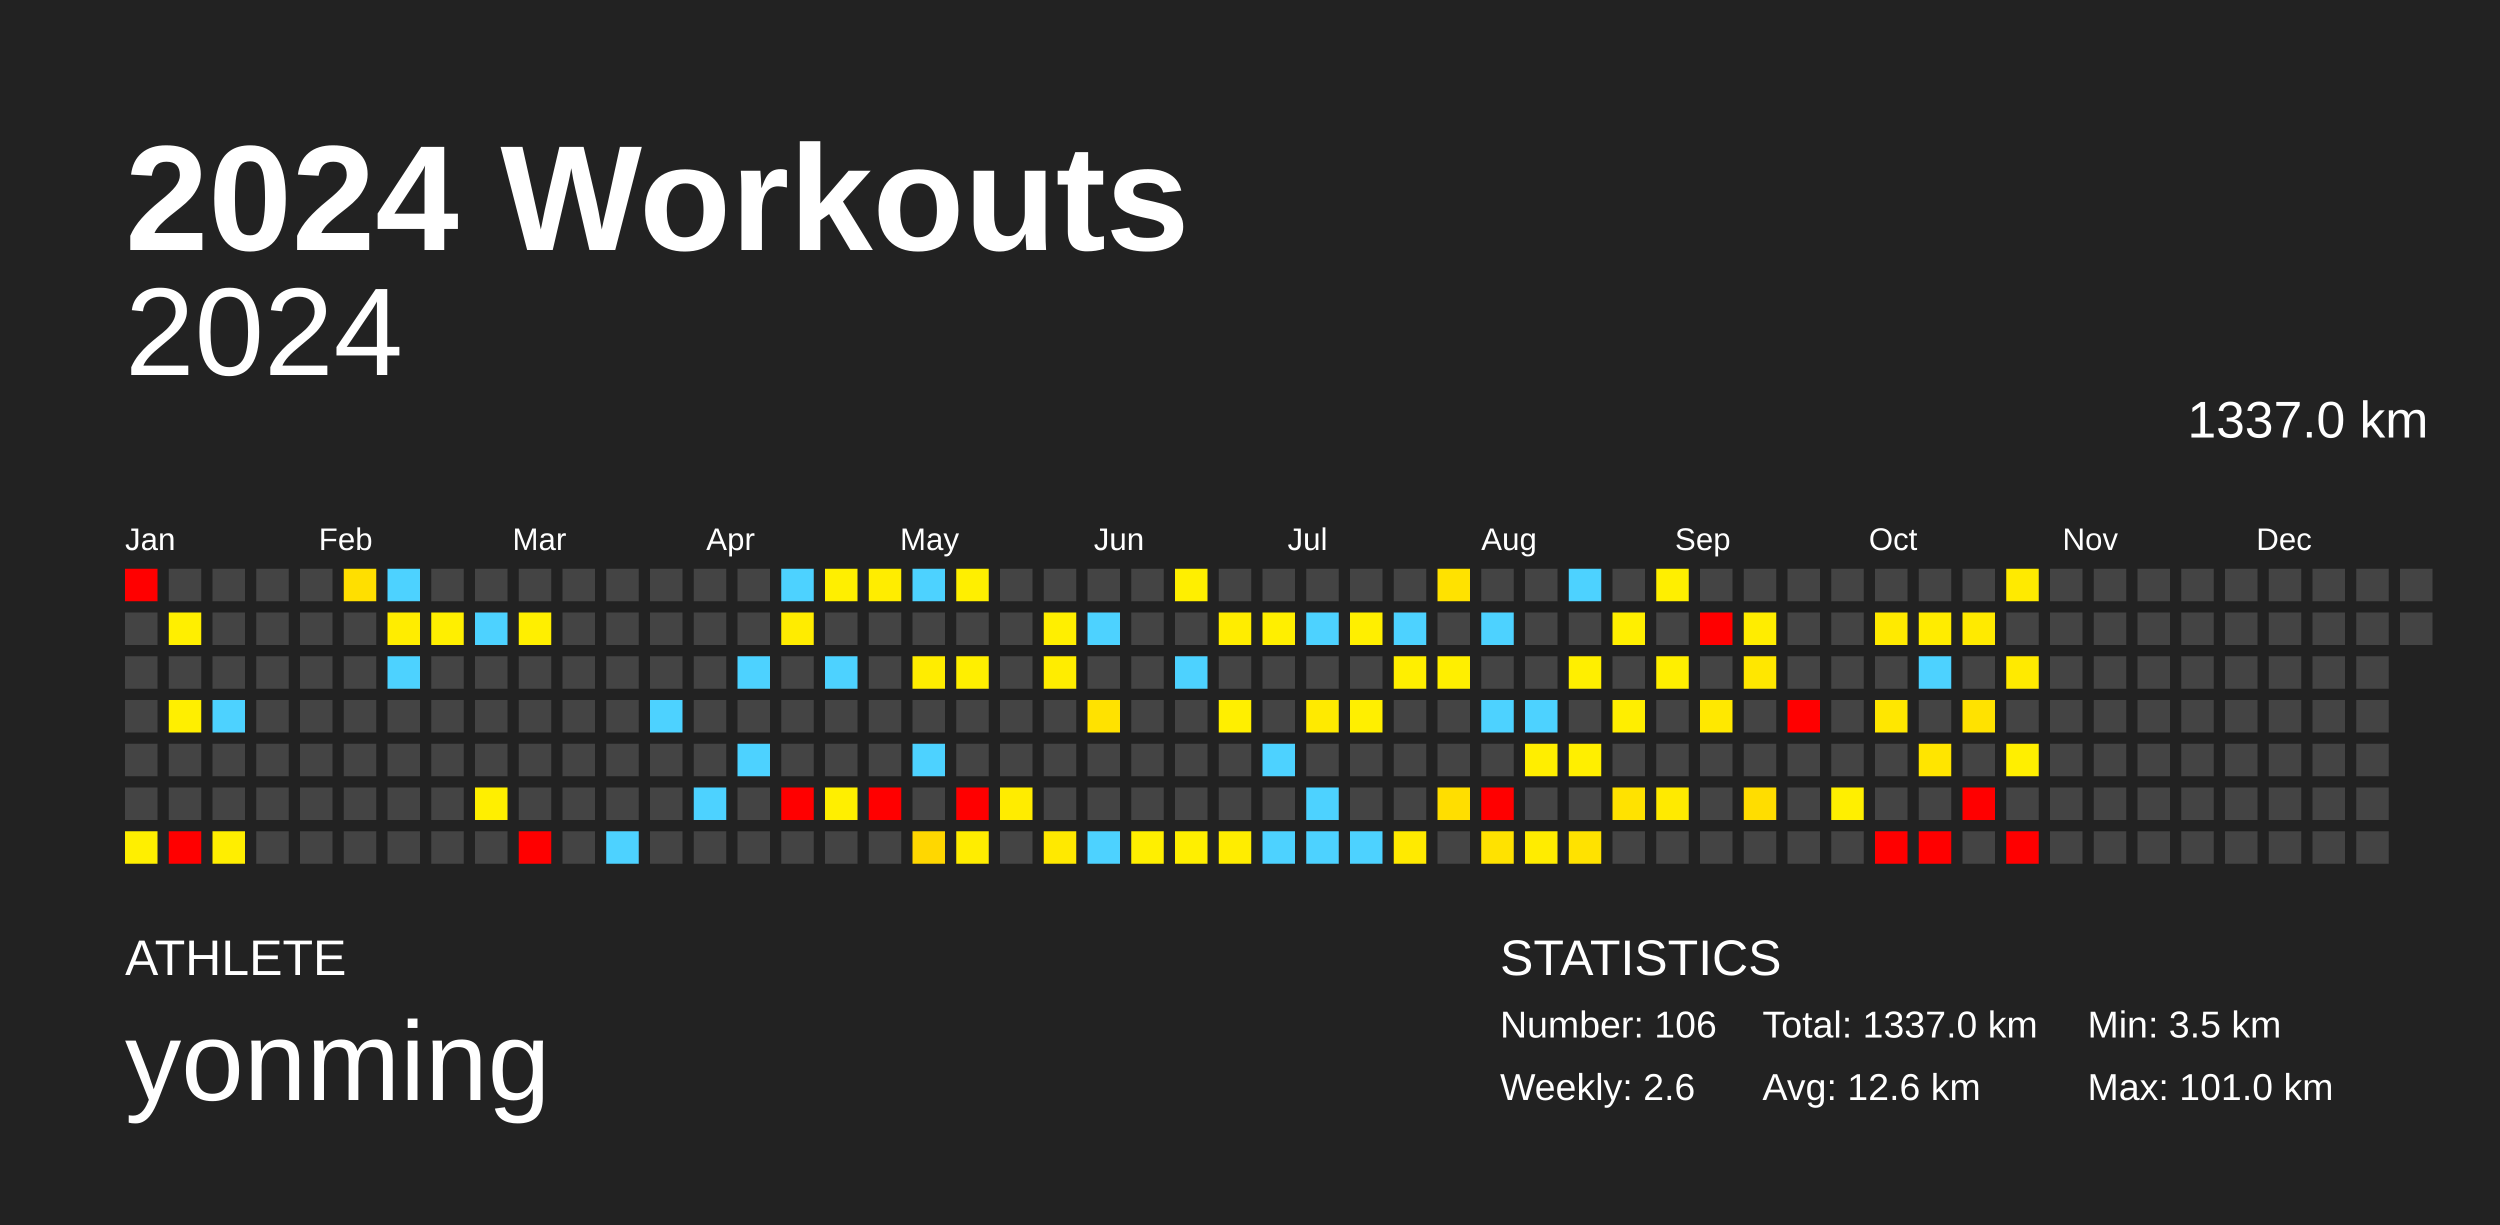
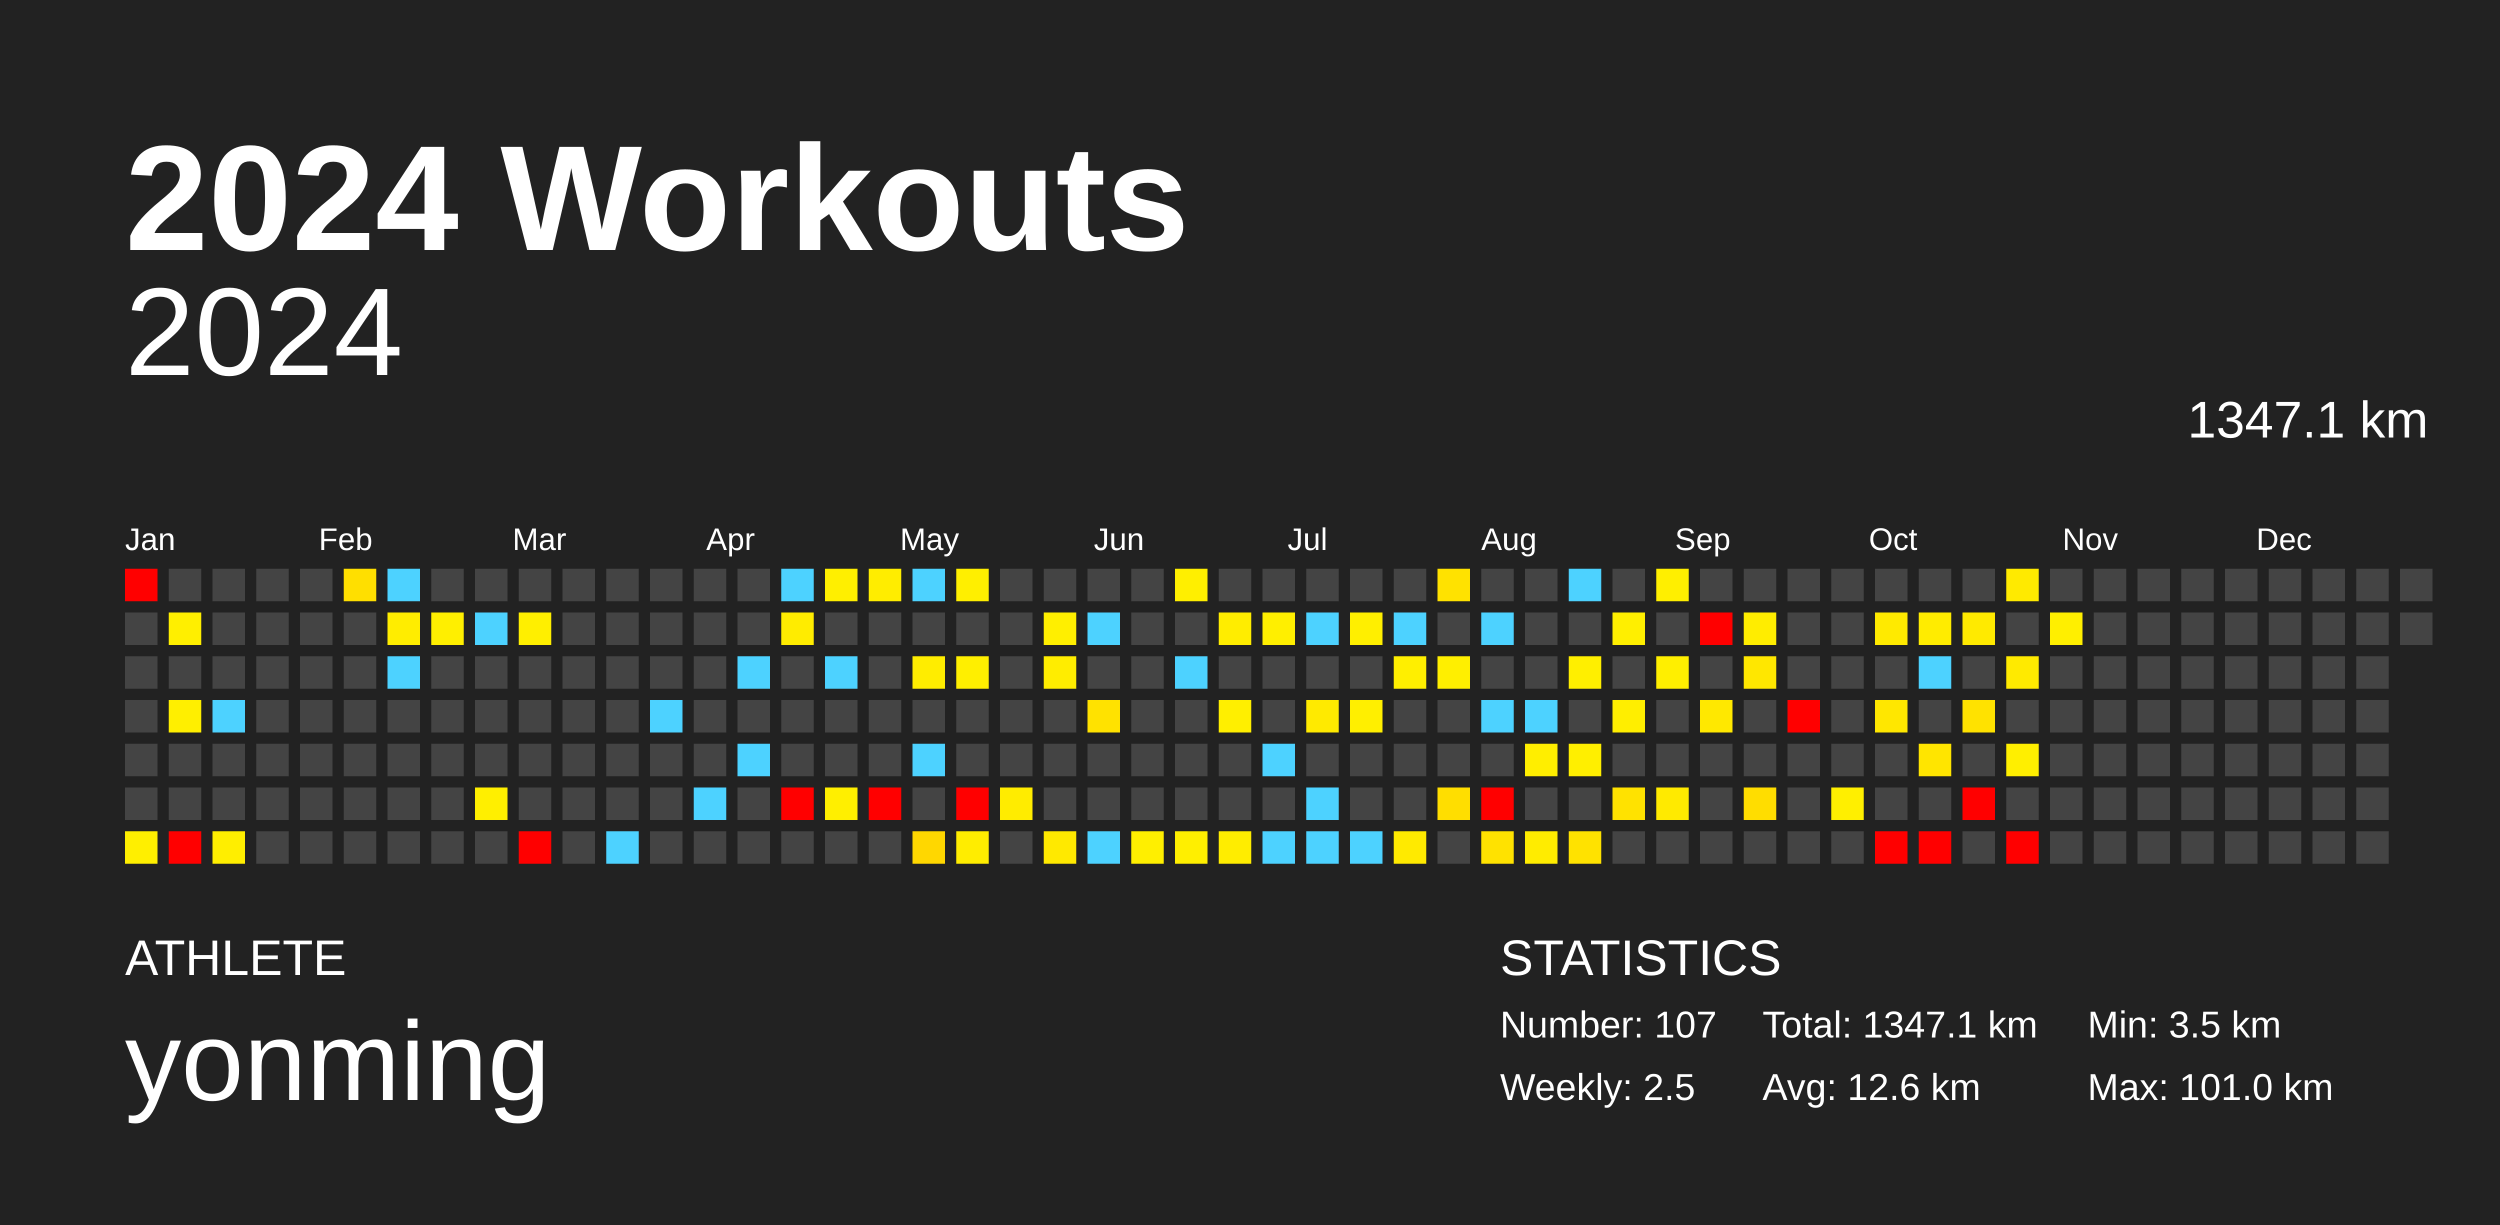
<svg xmlns="http://www.w3.org/2000/svg" baseProfile="full" height="98mm" version="1.1" viewBox="0,0,200,98" width="200mm">
  <defs />
  <rect fill="#222222" height="98" width="200" x="0" y="0" />
  <text fill="#FFFFFF" style="font-size:12px; font-family:Arial; font-weight:bold;" x="10" y="20">2024 Workouts</text>
  <text fill="#FFFFFF" style="font-size:4px; font-family:Arial" x="10" y="78">ATHLETE</text>
  <text fill="#FFFFFF" style="font-size:9px; font-family:Arial" x="10" y="88">yonming</text>
  <text fill="#FFFFFF" style="font-size:4px; font-family:Arial" x="120" y="78">STATISTICS</text>
-   <text fill="#FFFFFF" style="font-size:3px; font-family:Arial" x="120" y="83">Number: 106</text>
-   <text fill="#FFFFFF" style="font-size:3px; font-family:Arial" x="120" y="88">Weekly: 2.6</text>
-   <text fill="#FFFFFF" style="font-size:3px; font-family:Arial" x="141" y="83">Total: 1337.0 km</text>
+   <text fill="#FFFFFF" style="font-size:3px; font-family:Arial" x="120" y="83">Number: 107</text>
+   <text fill="#FFFFFF" style="font-size:3px; font-family:Arial" x="120" y="88">Weekly: 2.5</text>
+   <text fill="#FFFFFF" style="font-size:3px; font-family:Arial" x="141" y="83">Total: 1347.1 km</text>
  <text fill="#FFFFFF" style="font-size:3px; font-family:Arial" x="141" y="88">Avg: 12.6 km</text>
  <text fill="#FFFFFF" style="font-size:3px; font-family:Arial" x="167" y="83">Min: 3.5 km</text>
  <text fill="#FFFFFF" style="font-size:3px; font-family:Arial" x="167" y="88">Max: 101.0 km</text>
  <text alignment-baseline="hanging" fill="#FFFFFF" style="font-size:10.0px; font-family:Arial;" x="10" y="30">2024</text>
-   <text alignment-baseline="hanging" fill="#FFFFFF" style="font-size:4.125px; font-family:Arial;" x="175" y="35">1337.0 km</text>
+   <text alignment-baseline="hanging" fill="#FFFFFF" style="font-size:4.125px; font-family:Arial;" x="175" y="35">1347.1 km</text>
  <text fill="#FFFFFF" style="font-size:2.5px; font-family:Arial" x="10.0" y="44">Jan</text>
  <text fill="#FFFFFF" style="font-size:2.5px; font-family:Arial" x="25.5" y="44">Feb</text>
  <text fill="#FFFFFF" style="font-size:2.5px; font-family:Arial" x="41.0" y="44">Mar</text>
  <text fill="#FFFFFF" style="font-size:2.5px; font-family:Arial" x="56.5" y="44">Apr</text>
  <text fill="#FFFFFF" style="font-size:2.5px; font-family:Arial" x="72.0" y="44">May</text>
  <text fill="#FFFFFF" style="font-size:2.5px; font-family:Arial" x="87.5" y="44">Jun</text>
  <text fill="#FFFFFF" style="font-size:2.5px; font-family:Arial" x="103.0" y="44">Jul</text>
  <text fill="#FFFFFF" style="font-size:2.5px; font-family:Arial" x="118.5" y="44">Aug</text>
  <text fill="#FFFFFF" style="font-size:2.5px; font-family:Arial" x="134.0" y="44">Sep</text>
  <text fill="#FFFFFF" style="font-size:2.5px; font-family:Arial" x="149.5" y="44">Oct</text>
  <text fill="#FFFFFF" style="font-size:2.5px; font-family:Arial" x="165.0" y="44">Nov</text>
  <text fill="#FFFFFF" style="font-size:2.5px; font-family:Arial" x="180.5" y="44">Dec</text>
  <rect fill="red" height="2.6" width="2.6" x="10.0" y="45.5" />
  <rect fill="#444444" height="2.6" width="2.6" x="10.0" y="49.0" />
  <rect fill="#444444" height="2.6" width="2.6" x="10.0" y="52.5" />
  <rect fill="#444444" height="2.6" width="2.6" x="10.0" y="56.0" />
  <rect fill="#444444" height="2.6" width="2.6" x="10.0" y="59.5" />
  <rect fill="#444444" height="2.6" width="2.6" x="10.0" y="63.0" />
  <rect fill="#ffef00" height="2.6" width="2.6" x="10.0" y="66.5" />
  <rect fill="#444444" height="2.6" width="2.6" x="13.5" y="45.5" />
  <rect fill="#ffef00" height="2.6" width="2.6" x="13.5" y="49.0" />
  <rect fill="#444444" height="2.6" width="2.6" x="13.5" y="52.5" />
  <rect fill="#ffef00" height="2.6" width="2.6" x="13.5" y="56.0" />
  <rect fill="#444444" height="2.6" width="2.6" x="13.5" y="59.5" />
  <rect fill="#444444" height="2.6" width="2.6" x="13.5" y="63.0" />
  <rect fill="red" height="2.6" width="2.6" x="13.5" y="66.5" />
  <rect fill="#444444" height="2.6" width="2.6" x="17.0" y="45.5" />
  <rect fill="#444444" height="2.6" width="2.6" x="17.0" y="49.0" />
  <rect fill="#444444" height="2.6" width="2.6" x="17.0" y="52.5" />
  <rect fill="#4dd2ff" height="2.6" width="2.6" x="17.0" y="56.0" />
  <rect fill="#444444" height="2.6" width="2.6" x="17.0" y="59.5" />
  <rect fill="#444444" height="2.6" width="2.6" x="17.0" y="63.0" />
  <rect fill="#ffee00" height="2.6" width="2.6" x="17.0" y="66.5" />
  <rect fill="#444444" height="2.6" width="2.6" x="20.5" y="45.5" />
  <rect fill="#444444" height="2.6" width="2.6" x="20.5" y="49.0" />
  <rect fill="#444444" height="2.6" width="2.6" x="20.5" y="52.5" />
  <rect fill="#444444" height="2.6" width="2.6" x="20.5" y="56.0" />
  <rect fill="#444444" height="2.6" width="2.6" x="20.5" y="59.5" />
  <rect fill="#444444" height="2.6" width="2.6" x="20.5" y="63.0" />
  <rect fill="#444444" height="2.6" width="2.6" x="20.5" y="66.5" />
  <rect fill="#444444" height="2.6" width="2.6" x="24.0" y="45.5" />
  <rect fill="#444444" height="2.6" width="2.6" x="24.0" y="49.0" />
  <rect fill="#444444" height="2.6" width="2.6" x="24.0" y="52.5" />
  <rect fill="#444444" height="2.6" width="2.6" x="24.0" y="56.0" />
  <rect fill="#444444" height="2.6" width="2.6" x="24.0" y="59.5" />
  <rect fill="#444444" height="2.6" width="2.6" x="24.0" y="63.0" />
  <rect fill="#444444" height="2.6" width="2.6" x="24.0" y="66.5" />
  <rect fill="#ffdf00" height="2.6" width="2.6" x="27.5" y="45.5" />
  <rect fill="#444444" height="2.6" width="2.6" x="27.5" y="49.0" />
  <rect fill="#444444" height="2.6" width="2.6" x="27.5" y="52.5" />
  <rect fill="#444444" height="2.6" width="2.6" x="27.5" y="56.0" />
  <rect fill="#444444" height="2.6" width="2.6" x="27.5" y="59.5" />
  <rect fill="#444444" height="2.6" width="2.6" x="27.5" y="63.0" />
  <rect fill="#444444" height="2.6" width="2.6" x="27.5" y="66.5" />
  <rect fill="#4dd2ff" height="2.6" width="2.6" x="31.0" y="45.5" />
  <rect fill="#ffed00" height="2.6" width="2.6" x="31.0" y="49.0" />
  <rect fill="#4dd2ff" height="2.6" width="2.6" x="31.0" y="52.5" />
  <rect fill="#444444" height="2.6" width="2.6" x="31.0" y="56.0" />
  <rect fill="#444444" height="2.6" width="2.6" x="31.0" y="59.5" />
  <rect fill="#444444" height="2.6" width="2.6" x="31.0" y="63.0" />
  <rect fill="#444444" height="2.6" width="2.6" x="31.0" y="66.5" />
  <rect fill="#444444" height="2.6" width="2.6" x="34.5" y="45.5" />
  <rect fill="#ffef00" height="2.6" width="2.6" x="34.5" y="49.0" />
  <rect fill="#444444" height="2.6" width="2.6" x="34.5" y="52.5" />
  <rect fill="#444444" height="2.6" width="2.6" x="34.5" y="56.0" />
  <rect fill="#444444" height="2.6" width="2.6" x="34.5" y="59.5" />
  <rect fill="#444444" height="2.6" width="2.6" x="34.5" y="63.0" />
  <rect fill="#444444" height="2.6" width="2.6" x="34.5" y="66.5" />
  <rect fill="#444444" height="2.6" width="2.6" x="38.0" y="45.5" />
  <rect fill="#4dd2ff" height="2.6" width="2.6" x="38.0" y="49.0" />
  <rect fill="#444444" height="2.6" width="2.6" x="38.0" y="52.5" />
  <rect fill="#444444" height="2.6" width="2.6" x="38.0" y="56.0" />
  <rect fill="#444444" height="2.6" width="2.6" x="38.0" y="59.5" />
  <rect fill="#ffef00" height="2.6" width="2.6" x="38.0" y="63.0" />
  <rect fill="#444444" height="2.6" width="2.6" x="38.0" y="66.5" />
  <rect fill="#444444" height="2.6" width="2.6" x="41.5" y="45.5" />
  <rect fill="#ffef00" height="2.6" width="2.6" x="41.5" y="49.0" />
  <rect fill="#444444" height="2.6" width="2.6" x="41.5" y="52.5" />
  <rect fill="#444444" height="2.6" width="2.6" x="41.5" y="56.0" />
  <rect fill="#444444" height="2.6" width="2.6" x="41.5" y="59.5" />
  <rect fill="#444444" height="2.6" width="2.6" x="41.5" y="63.0" />
  <rect fill="red" height="2.6" width="2.6" x="41.5" y="66.5" />
  <rect fill="#444444" height="2.6" width="2.6" x="45.0" y="45.5" />
  <rect fill="#444444" height="2.6" width="2.6" x="45.0" y="49.0" />
  <rect fill="#444444" height="2.6" width="2.6" x="45.0" y="52.5" />
  <rect fill="#444444" height="2.6" width="2.6" x="45.0" y="56.0" />
  <rect fill="#444444" height="2.6" width="2.6" x="45.0" y="59.5" />
  <rect fill="#444444" height="2.6" width="2.6" x="45.0" y="63.0" />
  <rect fill="#444444" height="2.6" width="2.6" x="45.0" y="66.5" />
  <rect fill="#444444" height="2.6" width="2.6" x="48.5" y="45.5" />
  <rect fill="#444444" height="2.6" width="2.6" x="48.5" y="49.0" />
  <rect fill="#444444" height="2.6" width="2.6" x="48.5" y="52.5" />
  <rect fill="#444444" height="2.6" width="2.6" x="48.5" y="56.0" />
  <rect fill="#444444" height="2.6" width="2.6" x="48.5" y="59.5" />
  <rect fill="#444444" height="2.6" width="2.6" x="48.5" y="63.0" />
  <rect fill="#4dd2ff" height="2.6" width="2.6" x="48.5" y="66.5" />
  <rect fill="#444444" height="2.6" width="2.6" x="52.0" y="45.5" />
  <rect fill="#444444" height="2.6" width="2.6" x="52.0" y="49.0" />
  <rect fill="#444444" height="2.6" width="2.6" x="52.0" y="52.5" />
  <rect fill="#4dd2ff" height="2.6" width="2.6" x="52.0" y="56.0" />
  <rect fill="#444444" height="2.6" width="2.6" x="52.0" y="59.5" />
  <rect fill="#444444" height="2.6" width="2.6" x="52.0" y="63.0" />
  <rect fill="#444444" height="2.6" width="2.6" x="52.0" y="66.5" />
  <rect fill="#444444" height="2.6" width="2.6" x="55.5" y="45.5" />
  <rect fill="#444444" height="2.6" width="2.6" x="55.5" y="49.0" />
  <rect fill="#444444" height="2.6" width="2.6" x="55.5" y="52.5" />
  <rect fill="#444444" height="2.6" width="2.6" x="55.5" y="56.0" />
  <rect fill="#444444" height="2.6" width="2.6" x="55.5" y="59.5" />
  <rect fill="#4dd2ff" height="2.6" width="2.6" x="55.5" y="63.0" />
  <rect fill="#444444" height="2.6" width="2.6" x="55.5" y="66.5" />
  <rect fill="#444444" height="2.6" width="2.6" x="59.0" y="45.5" />
  <rect fill="#444444" height="2.6" width="2.6" x="59.0" y="49.0" />
  <rect fill="#4dd2ff" height="2.6" width="2.6" x="59.0" y="52.5" />
  <rect fill="#444444" height="2.6" width="2.6" x="59.0" y="56.0" />
  <rect fill="#4dd2ff" height="2.6" width="2.6" x="59.0" y="59.5" />
  <rect fill="#444444" height="2.6" width="2.6" x="59.0" y="63.0" />
  <rect fill="#444444" height="2.6" width="2.6" x="59.0" y="66.5" />
  <rect fill="#4dd2ff" height="2.6" width="2.6" x="62.5" y="45.5" />
  <rect fill="#ffec00" height="2.6" width="2.6" x="62.5" y="49.0" />
  <rect fill="#444444" height="2.6" width="2.6" x="62.5" y="52.5" />
  <rect fill="#444444" height="2.6" width="2.6" x="62.5" y="56.0" />
  <rect fill="#444444" height="2.6" width="2.6" x="62.5" y="59.5" />
  <rect fill="red" height="2.6" width="2.6" x="62.5" y="63.0" />
  <rect fill="#444444" height="2.6" width="2.6" x="62.5" y="66.5" />
  <rect fill="#ffef00" height="2.6" width="2.6" x="66.0" y="45.5" />
  <rect fill="#444444" height="2.6" width="2.6" x="66.0" y="49.0" />
  <rect fill="#4dd2ff" height="2.6" width="2.6" x="66.0" y="52.5" />
  <rect fill="#444444" height="2.6" width="2.6" x="66.0" y="56.0" />
  <rect fill="#444444" height="2.6" width="2.6" x="66.0" y="59.5" />
  <rect fill="#ffef00" height="2.6" width="2.6" x="66.0" y="63.0" />
  <rect fill="#444444" height="2.6" width="2.6" x="66.0" y="66.5" />
  <rect fill="#ffed00" height="2.6" width="2.6" x="69.5" y="45.5" />
  <rect fill="#444444" height="2.6" width="2.6" x="69.5" y="49.0" />
  <rect fill="#444444" height="2.6" width="2.6" x="69.5" y="52.5" />
  <rect fill="#444444" height="2.6" width="2.6" x="69.5" y="56.0" />
  <rect fill="#444444" height="2.6" width="2.6" x="69.5" y="59.5" />
  <rect fill="red" height="2.6" width="2.6" x="69.5" y="63.0" />
  <rect fill="#444444" height="2.6" width="2.6" x="69.5" y="66.5" />
  <rect fill="#4dd2ff" height="2.6" width="2.6" x="73.0" y="45.5" />
  <rect fill="#444444" height="2.6" width="2.6" x="73.0" y="49.0" />
  <rect fill="#ffed00" height="2.6" width="2.6" x="73.0" y="52.5" />
  <rect fill="#444444" height="2.6" width="2.6" x="73.0" y="56.0" />
  <rect fill="#4dd2ff" height="2.6" width="2.6" x="73.0" y="59.5" />
  <rect fill="#444444" height="2.6" width="2.6" x="73.0" y="63.0" />
  <rect fill="#ffd700" height="2.6" width="2.6" x="73.0" y="66.5" />
  <rect fill="#ffef00" height="2.6" width="2.6" x="76.5" y="45.5" />
  <rect fill="#444444" height="2.6" width="2.6" x="76.5" y="49.0" />
  <rect fill="#ffef00" height="2.6" width="2.6" x="76.5" y="52.5" />
  <rect fill="#444444" height="2.6" width="2.6" x="76.5" y="56.0" />
  <rect fill="#444444" height="2.6" width="2.6" x="76.5" y="59.5" />
  <rect fill="red" height="2.6" width="2.6" x="76.5" y="63.0" />
  <rect fill="#ffed00" height="2.6" width="2.6" x="76.5" y="66.5" />
  <rect fill="#444444" height="2.6" width="2.6" x="80.0" y="45.5" />
  <rect fill="#444444" height="2.6" width="2.6" x="80.0" y="49.0" />
  <rect fill="#444444" height="2.6" width="2.6" x="80.0" y="52.5" />
  <rect fill="#444444" height="2.6" width="2.6" x="80.0" y="56.0" />
  <rect fill="#444444" height="2.6" width="2.6" x="80.0" y="59.5" />
  <rect fill="#ffec00" height="2.6" width="2.6" x="80.0" y="63.0" />
  <rect fill="#444444" height="2.6" width="2.6" x="80.0" y="66.5" />
  <rect fill="#444444" height="2.6" width="2.6" x="83.5" y="45.5" />
  <rect fill="#ffef00" height="2.6" width="2.6" x="83.5" y="49.0" />
  <rect fill="#ffed00" height="2.6" width="2.6" x="83.5" y="52.5" />
  <rect fill="#444444" height="2.6" width="2.6" x="83.5" y="56.0" />
  <rect fill="#444444" height="2.6" width="2.6" x="83.5" y="59.5" />
  <rect fill="#444444" height="2.6" width="2.6" x="83.5" y="63.0" />
  <rect fill="#ffe900" height="2.6" width="2.6" x="83.5" y="66.5" />
  <rect fill="#444444" height="2.6" width="2.6" x="87.0" y="45.5" />
  <rect fill="#4dd2ff" height="2.6" width="2.6" x="87.0" y="49.0" />
  <rect fill="#444444" height="2.6" width="2.6" x="87.0" y="52.5" />
  <rect fill="#ffe200" height="2.6" width="2.6" x="87.0" y="56.0" />
  <rect fill="#444444" height="2.6" width="2.6" x="87.0" y="59.5" />
  <rect fill="#444444" height="2.6" width="2.6" x="87.0" y="63.0" />
  <rect fill="#4dd2ff" height="2.6" width="2.6" x="87.0" y="66.5" />
  <rect fill="#444444" height="2.6" width="2.6" x="90.5" y="45.5" />
  <rect fill="#444444" height="2.6" width="2.6" x="90.5" y="49.0" />
  <rect fill="#444444" height="2.6" width="2.6" x="90.5" y="52.5" />
  <rect fill="#444444" height="2.6" width="2.6" x="90.5" y="56.0" />
  <rect fill="#444444" height="2.6" width="2.6" x="90.5" y="59.5" />
  <rect fill="#444444" height="2.6" width="2.6" x="90.5" y="63.0" />
  <rect fill="#ffef00" height="2.6" width="2.6" x="90.5" y="66.5" />
  <rect fill="#ffef00" height="2.6" width="2.6" x="94.0" y="45.5" />
  <rect fill="#444444" height="2.6" width="2.6" x="94.0" y="49.0" />
  <rect fill="#4dd2ff" height="2.6" width="2.6" x="94.0" y="52.5" />
  <rect fill="#444444" height="2.6" width="2.6" x="94.0" y="56.0" />
  <rect fill="#444444" height="2.6" width="2.6" x="94.0" y="59.5" />
  <rect fill="#444444" height="2.6" width="2.6" x="94.0" y="63.0" />
  <rect fill="#ffef00" height="2.6" width="2.6" x="94.0" y="66.5" />
  <rect fill="#444444" height="2.6" width="2.6" x="97.5" y="45.5" />
  <rect fill="#ffed00" height="2.6" width="2.6" x="97.5" y="49.0" />
  <rect fill="#444444" height="2.6" width="2.6" x="97.5" y="52.5" />
  <rect fill="#ffef00" height="2.6" width="2.6" x="97.5" y="56.0" />
  <rect fill="#444444" height="2.6" width="2.6" x="97.5" y="59.5" />
  <rect fill="#444444" height="2.6" width="2.6" x="97.5" y="63.0" />
  <rect fill="#ffed00" height="2.6" width="2.6" x="97.5" y="66.5" />
  <rect fill="#444444" height="2.6" width="2.6" x="101.0" y="45.5" />
  <rect fill="#ffef00" height="2.6" width="2.6" x="101.0" y="49.0" />
  <rect fill="#444444" height="2.6" width="2.6" x="101.0" y="52.5" />
  <rect fill="#444444" height="2.6" width="2.6" x="101.0" y="56.0" />
  <rect fill="#4dd2ff" height="2.6" width="2.6" x="101.0" y="59.5" />
  <rect fill="#444444" height="2.6" width="2.6" x="101.0" y="63.0" />
  <rect fill="#4dd2ff" height="2.6" width="2.6" x="101.0" y="66.5" />
  <rect fill="#444444" height="2.6" width="2.6" x="104.5" y="45.5" />
  <rect fill="#4dd2ff" height="2.6" width="2.6" x="104.5" y="49.0" />
  <rect fill="#444444" height="2.6" width="2.6" x="104.5" y="52.5" />
  <rect fill="#ffea00" height="2.6" width="2.6" x="104.5" y="56.0" />
  <rect fill="#444444" height="2.6" width="2.6" x="104.5" y="59.5" />
  <rect fill="#4dd2ff" height="2.6" width="2.6" x="104.5" y="63.0" />
  <rect fill="#4dd2ff" height="2.6" width="2.6" x="104.5" y="66.5" />
  <rect fill="#444444" height="2.6" width="2.6" x="108.0" y="45.5" />
  <rect fill="#ffef00" height="2.6" width="2.6" x="108.0" y="49.0" />
  <rect fill="#444444" height="2.6" width="2.6" x="108.0" y="52.5" />
  <rect fill="#ffef00" height="2.6" width="2.6" x="108.0" y="56.0" />
  <rect fill="#444444" height="2.6" width="2.6" x="108.0" y="59.5" />
  <rect fill="#444444" height="2.6" width="2.6" x="108.0" y="63.0" />
  <rect fill="#4dd2ff" height="2.6" width="2.6" x="108.0" y="66.5" />
  <rect fill="#444444" height="2.6" width="2.6" x="111.5" y="45.5" />
  <rect fill="#4dd2ff" height="2.6" width="2.6" x="111.5" y="49.0" />
  <rect fill="#ffef00" height="2.6" width="2.6" x="111.5" y="52.5" />
  <rect fill="#444444" height="2.6" width="2.6" x="111.5" y="56.0" />
  <rect fill="#444444" height="2.6" width="2.6" x="111.5" y="59.5" />
  <rect fill="#444444" height="2.6" width="2.6" x="111.5" y="63.0" />
  <rect fill="#ffea00" height="2.6" width="2.6" x="111.5" y="66.5" />
  <rect fill="#ffe200" height="2.6" width="2.6" x="115.0" y="45.5" />
  <rect fill="#444444" height="2.6" width="2.6" x="115.0" y="49.0" />
  <rect fill="#ffef00" height="2.6" width="2.6" x="115.0" y="52.5" />
  <rect fill="#444444" height="2.6" width="2.6" x="115.0" y="56.0" />
  <rect fill="#444444" height="2.6" width="2.6" x="115.0" y="59.5" />
  <rect fill="#ffde00" height="2.6" width="2.6" x="115.0" y="63.0" />
  <rect fill="#444444" height="2.6" width="2.6" x="115.0" y="66.5" />
  <rect fill="#444444" height="2.6" width="2.6" x="118.5" y="45.5" />
  <rect fill="#4dd2ff" height="2.6" width="2.6" x="118.5" y="49.0" />
  <rect fill="#444444" height="2.6" width="2.6" x="118.5" y="52.5" />
  <rect fill="#4dd2ff" height="2.6" width="2.6" x="118.5" y="56.0" />
  <rect fill="#444444" height="2.6" width="2.6" x="118.5" y="59.5" />
  <rect fill="red" height="2.6" width="2.6" x="118.5" y="63.0" />
  <rect fill="#ffe200" height="2.6" width="2.6" x="118.5" y="66.5" />
  <rect fill="#444444" height="2.6" width="2.6" x="122.0" y="45.5" />
  <rect fill="#444444" height="2.6" width="2.6" x="122.0" y="49.0" />
  <rect fill="#444444" height="2.6" width="2.6" x="122.0" y="52.5" />
  <rect fill="#4dd2ff" height="2.6" width="2.6" x="122.0" y="56.0" />
  <rect fill="#ffee00" height="2.6" width="2.6" x="122.0" y="59.5" />
  <rect fill="#444444" height="2.6" width="2.6" x="122.0" y="63.0" />
  <rect fill="#ffec00" height="2.6" width="2.6" x="122.0" y="66.5" />
  <rect fill="#4dd2ff" height="2.6" width="2.6" x="125.5" y="45.5" />
  <rect fill="#444444" height="2.6" width="2.6" x="125.5" y="49.0" />
  <rect fill="#ffef00" height="2.6" width="2.6" x="125.5" y="52.5" />
  <rect fill="#444444" height="2.6" width="2.6" x="125.5" y="56.0" />
  <rect fill="#ffef00" height="2.6" width="2.6" x="125.5" y="59.5" />
  <rect fill="#444444" height="2.6" width="2.6" x="125.5" y="63.0" />
  <rect fill="#ffe200" height="2.6" width="2.6" x="125.5" y="66.5" />
  <rect fill="#444444" height="2.6" width="2.6" x="129.0" y="45.5" />
  <rect fill="#ffef00" height="2.6" width="2.6" x="129.0" y="49.0" />
  <rect fill="#444444" height="2.6" width="2.6" x="129.0" y="52.5" />
  <rect fill="#ffee00" height="2.6" width="2.6" x="129.0" y="56.0" />
  <rect fill="#444444" height="2.6" width="2.6" x="129.0" y="59.5" />
  <rect fill="#ffe200" height="2.6" width="2.6" x="129.0" y="63.0" />
  <rect fill="#444444" height="2.6" width="2.6" x="129.0" y="66.5" />
  <rect fill="#ffef00" height="2.6" width="2.6" x="132.5" y="45.5" />
  <rect fill="#444444" height="2.6" width="2.6" x="132.5" y="49.0" />
  <rect fill="#ffef00" height="2.6" width="2.6" x="132.5" y="52.5" />
  <rect fill="#444444" height="2.6" width="2.6" x="132.5" y="56.0" />
  <rect fill="#444444" height="2.6" width="2.6" x="132.5" y="59.5" />
  <rect fill="#ffea00" height="2.6" width="2.6" x="132.5" y="63.0" />
  <rect fill="#444444" height="2.6" width="2.6" x="132.5" y="66.5" />
  <rect fill="#444444" height="2.6" width="2.6" x="136.0" y="45.5" />
  <rect fill="red" height="2.6" width="2.6" x="136.0" y="49.0" />
  <rect fill="#444444" height="2.6" width="2.6" x="136.0" y="52.5" />
  <rect fill="#ffe800" height="2.6" width="2.6" x="136.0" y="56.0" />
  <rect fill="#444444" height="2.6" width="2.6" x="136.0" y="59.5" />
  <rect fill="#444444" height="2.6" width="2.6" x="136.0" y="63.0" />
  <rect fill="#444444" height="2.6" width="2.6" x="136.0" y="66.5" />
  <rect fill="#444444" height="2.6" width="2.6" x="139.5" y="45.5" />
  <rect fill="#ffed00" height="2.6" width="2.6" x="139.5" y="49.0" />
  <rect fill="#ffe700" height="2.6" width="2.6" x="139.5" y="52.5" />
  <rect fill="#444444" height="2.6" width="2.6" x="139.5" y="56.0" />
  <rect fill="#444444" height="2.6" width="2.6" x="139.5" y="59.5" />
  <rect fill="#ffdd00" height="2.6" width="2.6" x="139.5" y="63.0" />
  <rect fill="#444444" height="2.6" width="2.6" x="139.5" y="66.5" />
  <rect fill="#444444" height="2.6" width="2.6" x="143.0" y="45.5" />
  <rect fill="#444444" height="2.6" width="2.6" x="143.0" y="49.0" />
  <rect fill="#444444" height="2.6" width="2.6" x="143.0" y="52.5" />
  <rect fill="red" height="2.6" width="2.6" x="143.0" y="56.0" />
  <rect fill="#444444" height="2.6" width="2.6" x="143.0" y="59.5" />
  <rect fill="#444444" height="2.6" width="2.6" x="143.0" y="63.0" />
  <rect fill="#444444" height="2.6" width="2.6" x="143.0" y="66.5" />
  <rect fill="#444444" height="2.6" width="2.6" x="146.5" y="45.5" />
  <rect fill="#444444" height="2.6" width="2.6" x="146.5" y="49.0" />
  <rect fill="#444444" height="2.6" width="2.6" x="146.5" y="52.5" />
  <rect fill="#444444" height="2.6" width="2.6" x="146.5" y="56.0" />
  <rect fill="#444444" height="2.6" width="2.6" x="146.5" y="59.5" />
  <rect fill="#ffef00" height="2.6" width="2.6" x="146.5" y="63.0" />
  <rect fill="#444444" height="2.6" width="2.6" x="146.5" y="66.5" />
  <rect fill="#444444" height="2.6" width="2.6" x="150.0" y="45.5" />
  <rect fill="#ffea00" height="2.6" width="2.6" x="150.0" y="49.0" />
  <rect fill="#444444" height="2.6" width="2.6" x="150.0" y="52.5" />
  <rect fill="#ffe700" height="2.6" width="2.6" x="150.0" y="56.0" />
  <rect fill="#444444" height="2.6" width="2.6" x="150.0" y="59.5" />
  <rect fill="#444444" height="2.6" width="2.6" x="150.0" y="63.0" />
  <rect fill="red" height="2.6" width="2.6" x="150.0" y="66.5" />
  <rect fill="#444444" height="2.6" width="2.6" x="153.5" y="45.5" />
  <rect fill="#ffec00" height="2.6" width="2.6" x="153.5" y="49.0" />
  <rect fill="#4dd2ff" height="2.6" width="2.6" x="153.5" y="52.5" />
  <rect fill="#444444" height="2.6" width="2.6" x="153.5" y="56.0" />
  <rect fill="#ffe500" height="2.6" width="2.6" x="153.5" y="59.5" />
  <rect fill="#444444" height="2.6" width="2.6" x="153.5" y="63.0" />
  <rect fill="red" height="2.6" width="2.6" x="153.5" y="66.5" />
  <rect fill="#444444" height="2.6" width="2.6" x="157.0" y="45.5" />
  <rect fill="#ffea00" height="2.6" width="2.6" x="157.0" y="49.0" />
  <rect fill="#444444" height="2.6" width="2.6" x="157.0" y="52.5" />
  <rect fill="#ffe200" height="2.6" width="2.6" x="157.0" y="56.0" />
  <rect fill="#444444" height="2.6" width="2.6" x="157.0" y="59.5" />
  <rect fill="red" height="2.6" width="2.6" x="157.0" y="63.0" />
  <rect fill="#444444" height="2.6" width="2.6" x="157.0" y="66.5" />
  <rect fill="#ffea00" height="2.6" width="2.6" x="160.5" y="45.5" />
  <rect fill="#444444" height="2.6" width="2.6" x="160.5" y="49.0" />
  <rect fill="#ffea00" height="2.6" width="2.6" x="160.5" y="52.5" />
  <rect fill="#444444" height="2.6" width="2.6" x="160.5" y="56.0" />
  <rect fill="#ffef00" height="2.6" width="2.6" x="160.5" y="59.5" />
  <rect fill="#444444" height="2.6" width="2.6" x="160.5" y="63.0" />
  <rect fill="red" height="2.6" width="2.6" x="160.5" y="66.5" />
  <rect fill="#444444" height="2.6" width="2.6" x="164.0" y="45.5" />
-   <rect fill="#444444" height="2.6" width="2.6" x="164.0" y="49.0" />
+   <rect fill="#ffef00" height="2.6" width="2.6" x="164.0" y="49.0" />
  <rect fill="#444444" height="2.6" width="2.6" x="164.0" y="52.5" />
  <rect fill="#444444" height="2.6" width="2.6" x="164.0" y="56.0" />
  <rect fill="#444444" height="2.6" width="2.6" x="164.0" y="59.5" />
  <rect fill="#444444" height="2.6" width="2.6" x="164.0" y="63.0" />
  <rect fill="#444444" height="2.6" width="2.6" x="164.0" y="66.5" />
  <rect fill="#444444" height="2.6" width="2.6" x="167.5" y="45.5" />
  <rect fill="#444444" height="2.6" width="2.6" x="167.5" y="49.0" />
  <rect fill="#444444" height="2.6" width="2.6" x="167.5" y="52.5" />
  <rect fill="#444444" height="2.6" width="2.6" x="167.5" y="56.0" />
  <rect fill="#444444" height="2.6" width="2.6" x="167.5" y="59.5" />
  <rect fill="#444444" height="2.6" width="2.6" x="167.5" y="63.0" />
  <rect fill="#444444" height="2.6" width="2.6" x="167.5" y="66.5" />
  <rect fill="#444444" height="2.6" width="2.6" x="171.0" y="45.5" />
  <rect fill="#444444" height="2.6" width="2.6" x="171.0" y="49.0" />
  <rect fill="#444444" height="2.6" width="2.6" x="171.0" y="52.5" />
  <rect fill="#444444" height="2.6" width="2.6" x="171.0" y="56.0" />
  <rect fill="#444444" height="2.6" width="2.6" x="171.0" y="59.5" />
  <rect fill="#444444" height="2.6" width="2.6" x="171.0" y="63.0" />
  <rect fill="#444444" height="2.6" width="2.6" x="171.0" y="66.5" />
  <rect fill="#444444" height="2.6" width="2.6" x="174.5" y="45.5" />
  <rect fill="#444444" height="2.6" width="2.6" x="174.5" y="49.0" />
  <rect fill="#444444" height="2.6" width="2.6" x="174.5" y="52.5" />
  <rect fill="#444444" height="2.6" width="2.6" x="174.5" y="56.0" />
  <rect fill="#444444" height="2.6" width="2.6" x="174.5" y="59.5" />
  <rect fill="#444444" height="2.6" width="2.6" x="174.5" y="63.0" />
  <rect fill="#444444" height="2.6" width="2.6" x="174.5" y="66.5" />
  <rect fill="#444444" height="2.6" width="2.6" x="178.0" y="45.5" />
  <rect fill="#444444" height="2.6" width="2.6" x="178.0" y="49.0" />
  <rect fill="#444444" height="2.6" width="2.6" x="178.0" y="52.5" />
  <rect fill="#444444" height="2.6" width="2.6" x="178.0" y="56.0" />
  <rect fill="#444444" height="2.6" width="2.6" x="178.0" y="59.5" />
  <rect fill="#444444" height="2.6" width="2.6" x="178.0" y="63.0" />
  <rect fill="#444444" height="2.6" width="2.6" x="178.0" y="66.5" />
  <rect fill="#444444" height="2.6" width="2.6" x="181.5" y="45.5" />
  <rect fill="#444444" height="2.6" width="2.6" x="181.5" y="49.0" />
  <rect fill="#444444" height="2.6" width="2.6" x="181.5" y="52.5" />
  <rect fill="#444444" height="2.6" width="2.6" x="181.5" y="56.0" />
  <rect fill="#444444" height="2.6" width="2.6" x="181.5" y="59.5" />
  <rect fill="#444444" height="2.6" width="2.6" x="181.5" y="63.0" />
  <rect fill="#444444" height="2.6" width="2.6" x="181.5" y="66.5" />
  <rect fill="#444444" height="2.6" width="2.6" x="185.0" y="45.5" />
  <rect fill="#444444" height="2.6" width="2.6" x="185.0" y="49.0" />
  <rect fill="#444444" height="2.6" width="2.6" x="185.0" y="52.5" />
  <rect fill="#444444" height="2.6" width="2.6" x="185.0" y="56.0" />
  <rect fill="#444444" height="2.6" width="2.6" x="185.0" y="59.5" />
  <rect fill="#444444" height="2.6" width="2.6" x="185.0" y="63.0" />
  <rect fill="#444444" height="2.6" width="2.6" x="185.0" y="66.5" />
  <rect fill="#444444" height="2.6" width="2.6" x="188.5" y="45.5" />
  <rect fill="#444444" height="2.6" width="2.6" x="188.5" y="49.0" />
  <rect fill="#444444" height="2.6" width="2.6" x="188.5" y="52.5" />
  <rect fill="#444444" height="2.6" width="2.6" x="188.5" y="56.0" />
  <rect fill="#444444" height="2.6" width="2.6" x="188.5" y="59.5" />
  <rect fill="#444444" height="2.6" width="2.6" x="188.5" y="63.0" />
  <rect fill="#444444" height="2.6" width="2.6" x="188.5" y="66.5" />
  <rect fill="#444444" height="2.6" width="2.6" x="192.0" y="45.5" />
  <rect fill="#444444" height="2.6" width="2.6" x="192.0" y="49.0" />
</svg>
